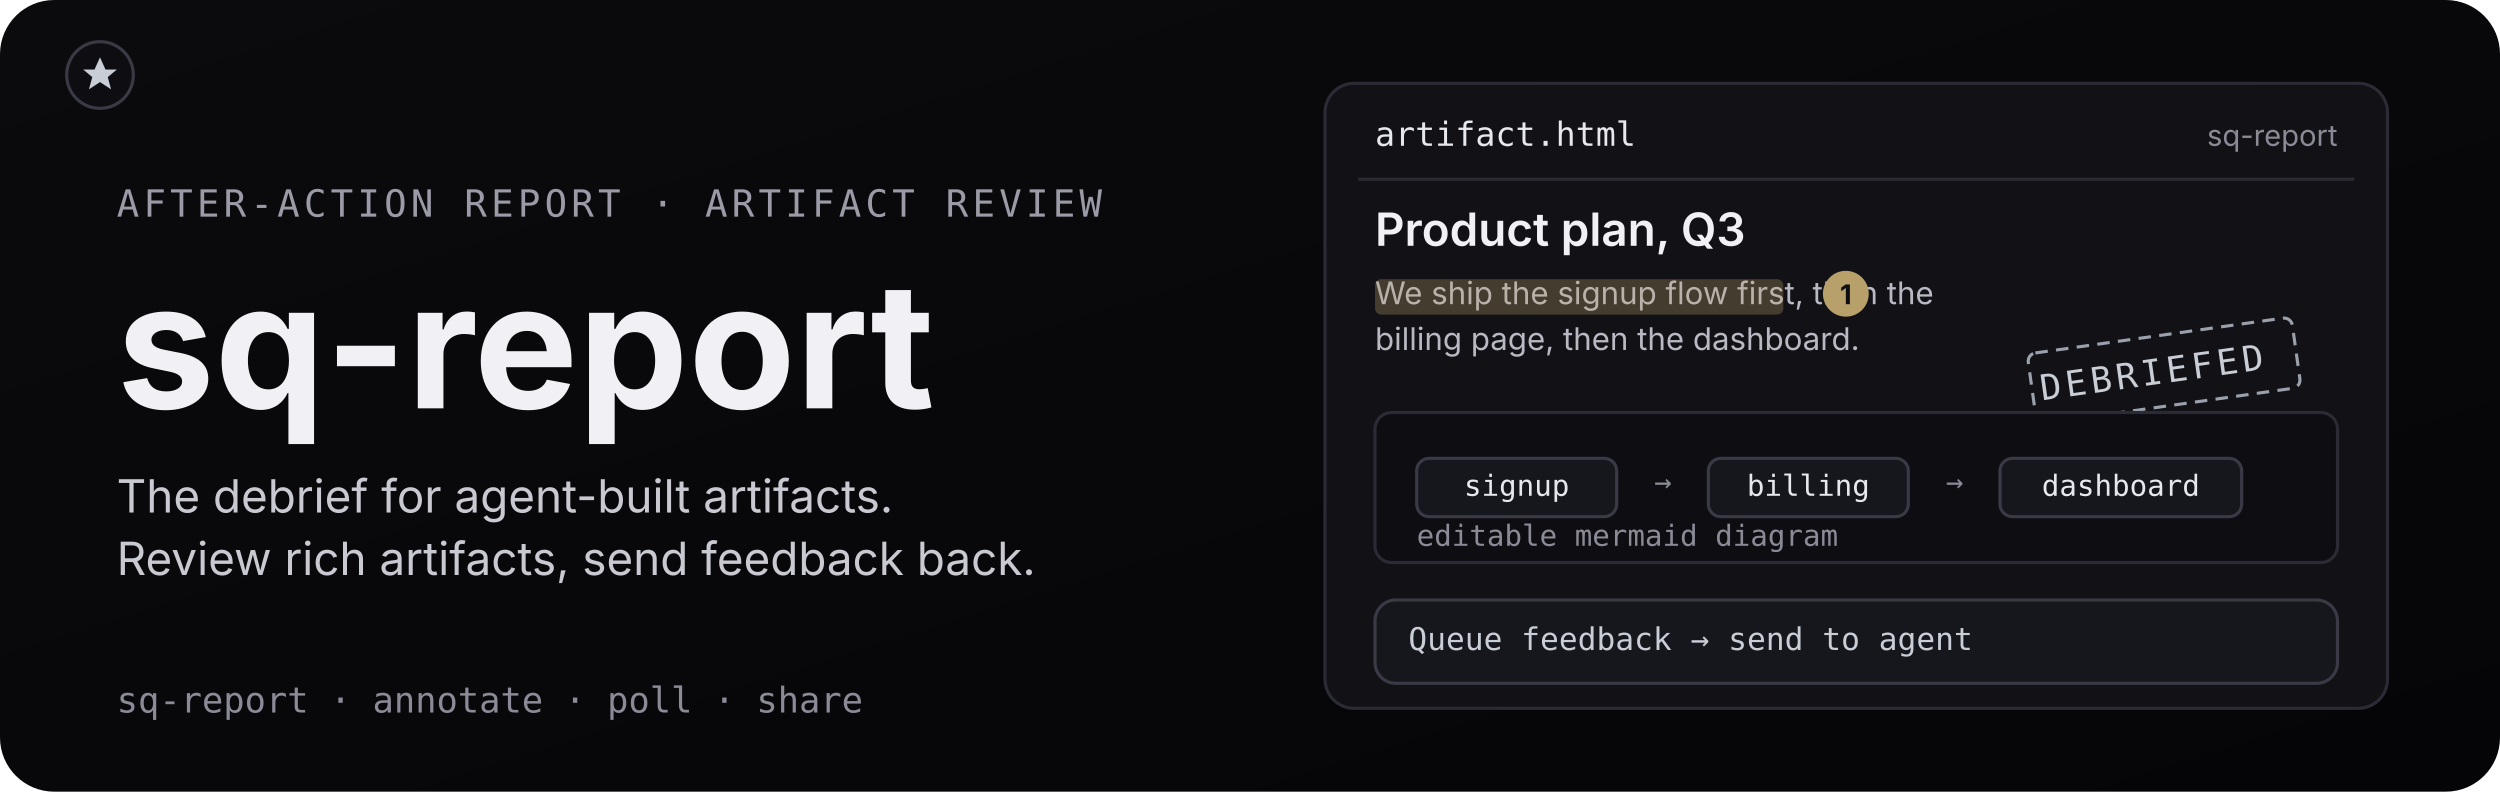
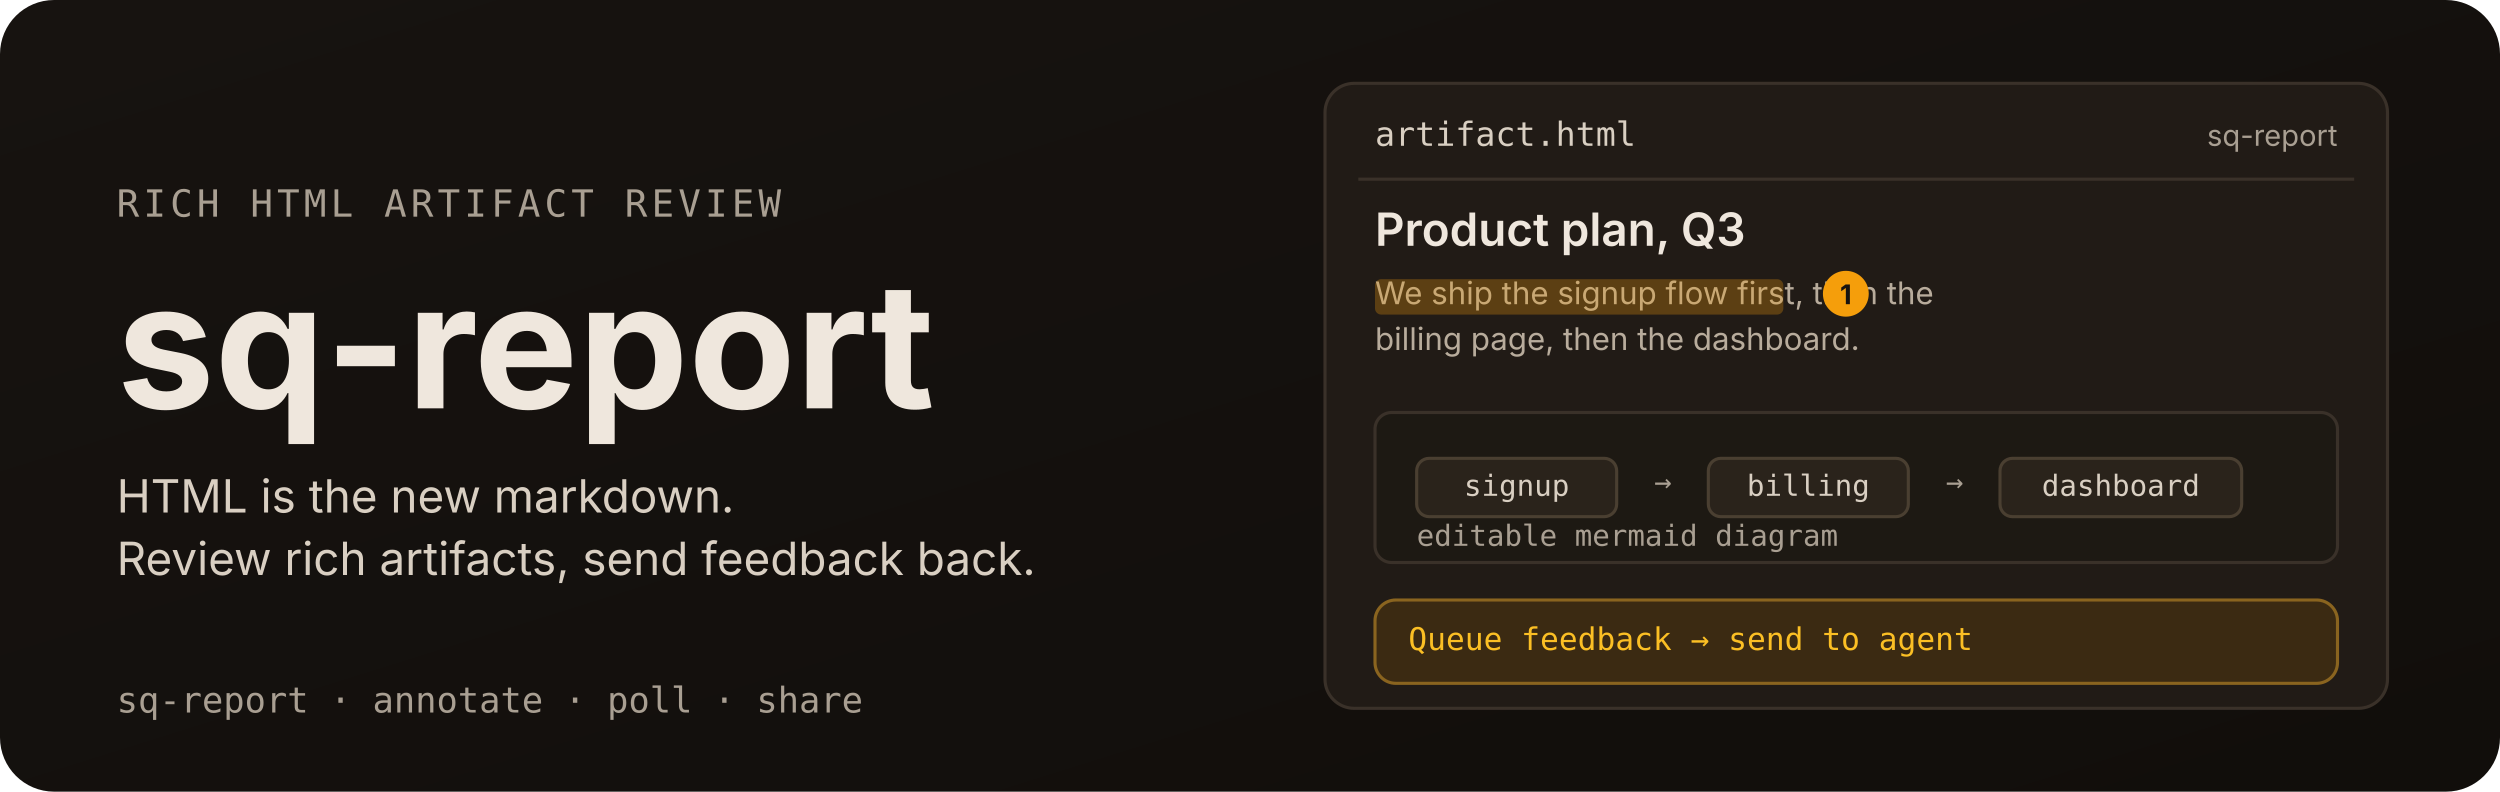
<svg xmlns="http://www.w3.org/2000/svg" width="1200" height="380" viewBox="0 0 1200 380" role="img" aria-labelledby="title desc">
  <defs>
    <linearGradient id="bg" x1="0" y1="0" x2="1" y2="1">
-       <stop offset="0" stop-color="#0b0b0e" />
-       <stop offset="1" stop-color="#050507" />
+       <stop offset="0" stop-color="#171310" />
+       <stop offset="1" stop-color="#110e0b" />
    </linearGradient>
  </defs>
  <rect width="1200" height="380" rx="26" fill="url(#bg)" />
-   <g id="unit-patch" transform="translate(48 36)">
-     <circle r="16" fill="#0d0d12" stroke="#3a3a46" stroke-width="1.5" />
-     <path d="M0 -8.5 L2.63 -2.63 L8.08 -2.63 L3.72 1.01 L5.31 6.87 L0 3.4 L-5.31 6.87 L-3.72 1.01 L-8.08 -2.63 L-2.63 -2.63 Z" fill="#c9cdd6" />
-   </g>
  <g id="title-block" transform="translate(56 104)">
-     <text x="0" y="0" font-family="ui-monospace, SFMono-Regular, Menlo, monospace" font-size="18" fill="#9b9ba8" letter-spacing="2">AFTER-ACTION REPORT · ARTIFACT REVIEW</text>
-     <text x="0" y="92" font-family="-apple-system, BlinkMacSystemFont, Segoe UI, PingFang SC, sans-serif" font-size="84" font-weight="700" fill="#f1f1f5">sq-report</text>
-     <text x="0" y="142" font-family="-apple-system, BlinkMacSystemFont, Segoe UI, PingFang SC, sans-serif" font-size="22" fill="#c9c9d2">The debrief for agent-built artifacts.</text>
-     <text x="0" y="172" font-family="-apple-system, BlinkMacSystemFont, Segoe UI, PingFang SC, sans-serif" font-size="22" fill="#c9c9d2">Review rich artifacts, send feedback back.</text>
-     <text x="0" y="238" font-family="ui-monospace, SFMono-Regular, Menlo, monospace" font-size="17" fill="#8b8b98">sq-report · annotate · poll · share</text>
+     <text x="0" y="0" font-family="ui-monospace, SFMono-Regular, Menlo, monospace" font-size="18" fill="#a99f92" letter-spacing="2">RICH HTML ARTIFACT REVIEW</text>
+     <text x="0" y="92" font-family="-apple-system, BlinkMacSystemFont, Segoe UI, PingFang SC, sans-serif" font-size="84" font-weight="700" fill="#efe7dd">sq-report</text>
+     <text x="0" y="142" font-family="-apple-system, BlinkMacSystemFont, Segoe UI, PingFang SC, sans-serif" font-size="22" fill="#d9cfc2">HTML is the new markdown.</text>
+     <text x="0" y="172" font-family="-apple-system, BlinkMacSystemFont, Segoe UI, PingFang SC, sans-serif" font-size="22" fill="#d9cfc2">Review rich artifacts, send feedback back.</text>
+     <text x="0" y="238" font-family="ui-monospace, SFMono-Regular, Menlo, monospace" font-size="17" fill="#a99f92">sq-report · annotate · poll · share</text>
  </g>
  <g id="artifact" transform="translate(636 40)">
-     <rect width="510" height="300" rx="14" fill="#111116" stroke="#2b2b35" stroke-width="1.5" />
-     <text x="24" y="30" font-family="ui-monospace, SFMono-Regular, Menlo, monospace" font-size="16" fill="#e6e8ee">artifact.html</text>
-     <text x="486" y="30" font-family="-apple-system, BlinkMacSystemFont, Segoe UI, PingFang SC, sans-serif" font-size="14" fill="#8b8b98" text-anchor="end">sq-report</text>
-     <line x1="16" y1="46" x2="494" y2="46" stroke="#2b2b35" stroke-width="1.5" />
-     <g transform="translate(466 128) rotate(-8)" text-anchor="end">
-       <rect x="-128" y="-16" width="128" height="34" rx="4" fill="none" stroke="#9aa0ac" stroke-width="1.5" stroke-dasharray="6 4" />
-       <text x="-16" y="7" font-family="ui-monospace, SFMono-Regular, Menlo, monospace" font-size="17" fill="#c9cdd6" letter-spacing="2">DEBRIEFED</text>
-     </g>
-     <text x="24" y="78" font-family="-apple-system, BlinkMacSystemFont, Segoe UI, PingFang SC, sans-serif" font-size="22" font-weight="600" fill="#f1f1f5">Product plan, Q3</text>
-     <g font-family="-apple-system, BlinkMacSystemFont, Segoe UI, PingFang SC, sans-serif" font-size="15" fill="#b9b9c4">
+     <rect width="510" height="300" rx="14" fill="#211b16" stroke="#3a3129" stroke-width="1.5" />
+     <text x="24" y="30" font-family="ui-monospace, SFMono-Regular, Menlo, monospace" font-size="16" fill="#d9cfc2">artifact.html</text>
+     <text x="486" y="30" font-family="-apple-system, BlinkMacSystemFont, Segoe UI, PingFang SC, sans-serif" font-size="14" fill="#a99f92" text-anchor="end">sq-report</text>
+     <line x1="16" y1="46" x2="494" y2="46" stroke="#3a3129" stroke-width="1.5" />
+     <text x="24" y="78" font-family="-apple-system, BlinkMacSystemFont, Segoe UI, PingFang SC, sans-serif" font-size="22" font-weight="600" fill="#efe7dd">Product plan, Q3</text>
+     <g font-family="-apple-system, BlinkMacSystemFont, Segoe UI, PingFang SC, sans-serif" font-size="15" fill="#b8ac9c">
      <text x="24" y="106">We ship the signup flow first, then the</text>
      <text x="24" y="128">billing page, then the dashboard.</text>
    </g>
-     <rect x="24" y="94" width="196" height="17" rx="3" fill="#b7a06a" opacity="0.3" />
-     <circle cx="250" cy="101" r="11" fill="#b7a06a" />
-     <text x="250" y="106" font-family="-apple-system, BlinkMacSystemFont, Segoe UI, PingFang SC, sans-serif" font-size="13" font-weight="700" fill="#0d0d12" text-anchor="middle">1</text>
-     <rect x="24" y="158" width="462" height="72" rx="8" fill="#0d0d12" stroke="#2b2b35" stroke-width="1.5" />
+     <rect x="24" y="94" width="196" height="17" rx="3" fill="#f59e0b" opacity="0.28" />
+     <circle cx="250" cy="101" r="11" fill="#f59e0b" />
+     <text x="250" y="106" font-family="-apple-system, BlinkMacSystemFont, Segoe UI, PingFang SC, sans-serif" font-size="13" font-weight="700" fill="#171310" text-anchor="middle">1</text>
+     <rect x="24" y="158" width="462" height="72" rx="8" fill="#1d1913" stroke="#3a3129" stroke-width="1.5" />
    <g font-family="ui-monospace, SFMono-Regular, Menlo, monospace" font-size="14">
-       <rect x="44" y="180" width="96" height="28" rx="6" fill="#16161d" stroke="#3a3a46" stroke-width="1.5" />
-       <text x="92" y="198" fill="#e6e8ee" text-anchor="middle">signup</text>
-       <text x="158" y="196" fill="#8b8b98">→</text>
-       <rect x="184" y="180" width="96" height="28" rx="6" fill="#16161d" stroke="#3a3a46" stroke-width="1.5" />
-       <text x="232" y="198" fill="#e6e8ee" text-anchor="middle">billing</text>
-       <text x="298" y="196" fill="#8b8b98">→</text>
-       <rect x="324" y="180" width="116" height="28" rx="6" fill="#16161d" stroke="#3a3a46" stroke-width="1.5" />
-       <text x="382" y="198" fill="#e6e8ee" text-anchor="middle">dashboard</text>
-       <text x="44" y="222" fill="#8b8b98">editable mermaid diagram</text>
+       <rect x="44" y="180" width="96" height="28" rx="6" fill="#2a231b" stroke="#4a3f31" stroke-width="1.5" />
+       <text x="92" y="198" fill="#d9cfc2" text-anchor="middle">signup</text>
+       <text x="158" y="196" fill="#a99f92">→</text>
+       <rect x="184" y="180" width="96" height="28" rx="6" fill="#2a231b" stroke="#4a3f31" stroke-width="1.5" />
+       <text x="232" y="198" fill="#d9cfc2" text-anchor="middle">billing</text>
+       <text x="298" y="196" fill="#a99f92">→</text>
+       <rect x="324" y="180" width="116" height="28" rx="6" fill="#2a231b" stroke="#4a3f31" stroke-width="1.5" />
+       <text x="382" y="198" fill="#d9cfc2" text-anchor="middle">dashboard</text>
+       <text x="44" y="222" fill="#a99f92">editable mermaid diagram</text>
    </g>
-     <rect x="24" y="248" width="462" height="40" rx="10" fill="#16161d" stroke="#3a3a46" stroke-width="1.5" />
-     <text x="40" y="272" font-family="ui-monospace, SFMono-Regular, Menlo, monospace" font-size="15" fill="#c9cdd6">Queue feedback → send to agent</text>
+     <rect x="24" y="248" width="462" height="40" rx="10" fill="#3b2a12" stroke="#8a641f" stroke-width="1.5" />
+     <text x="40" y="272" font-family="ui-monospace, SFMono-Regular, Menlo, monospace" font-size="15" fill="#fbbf24">Queue feedback → send to agent</text>
  </g>
</svg>
